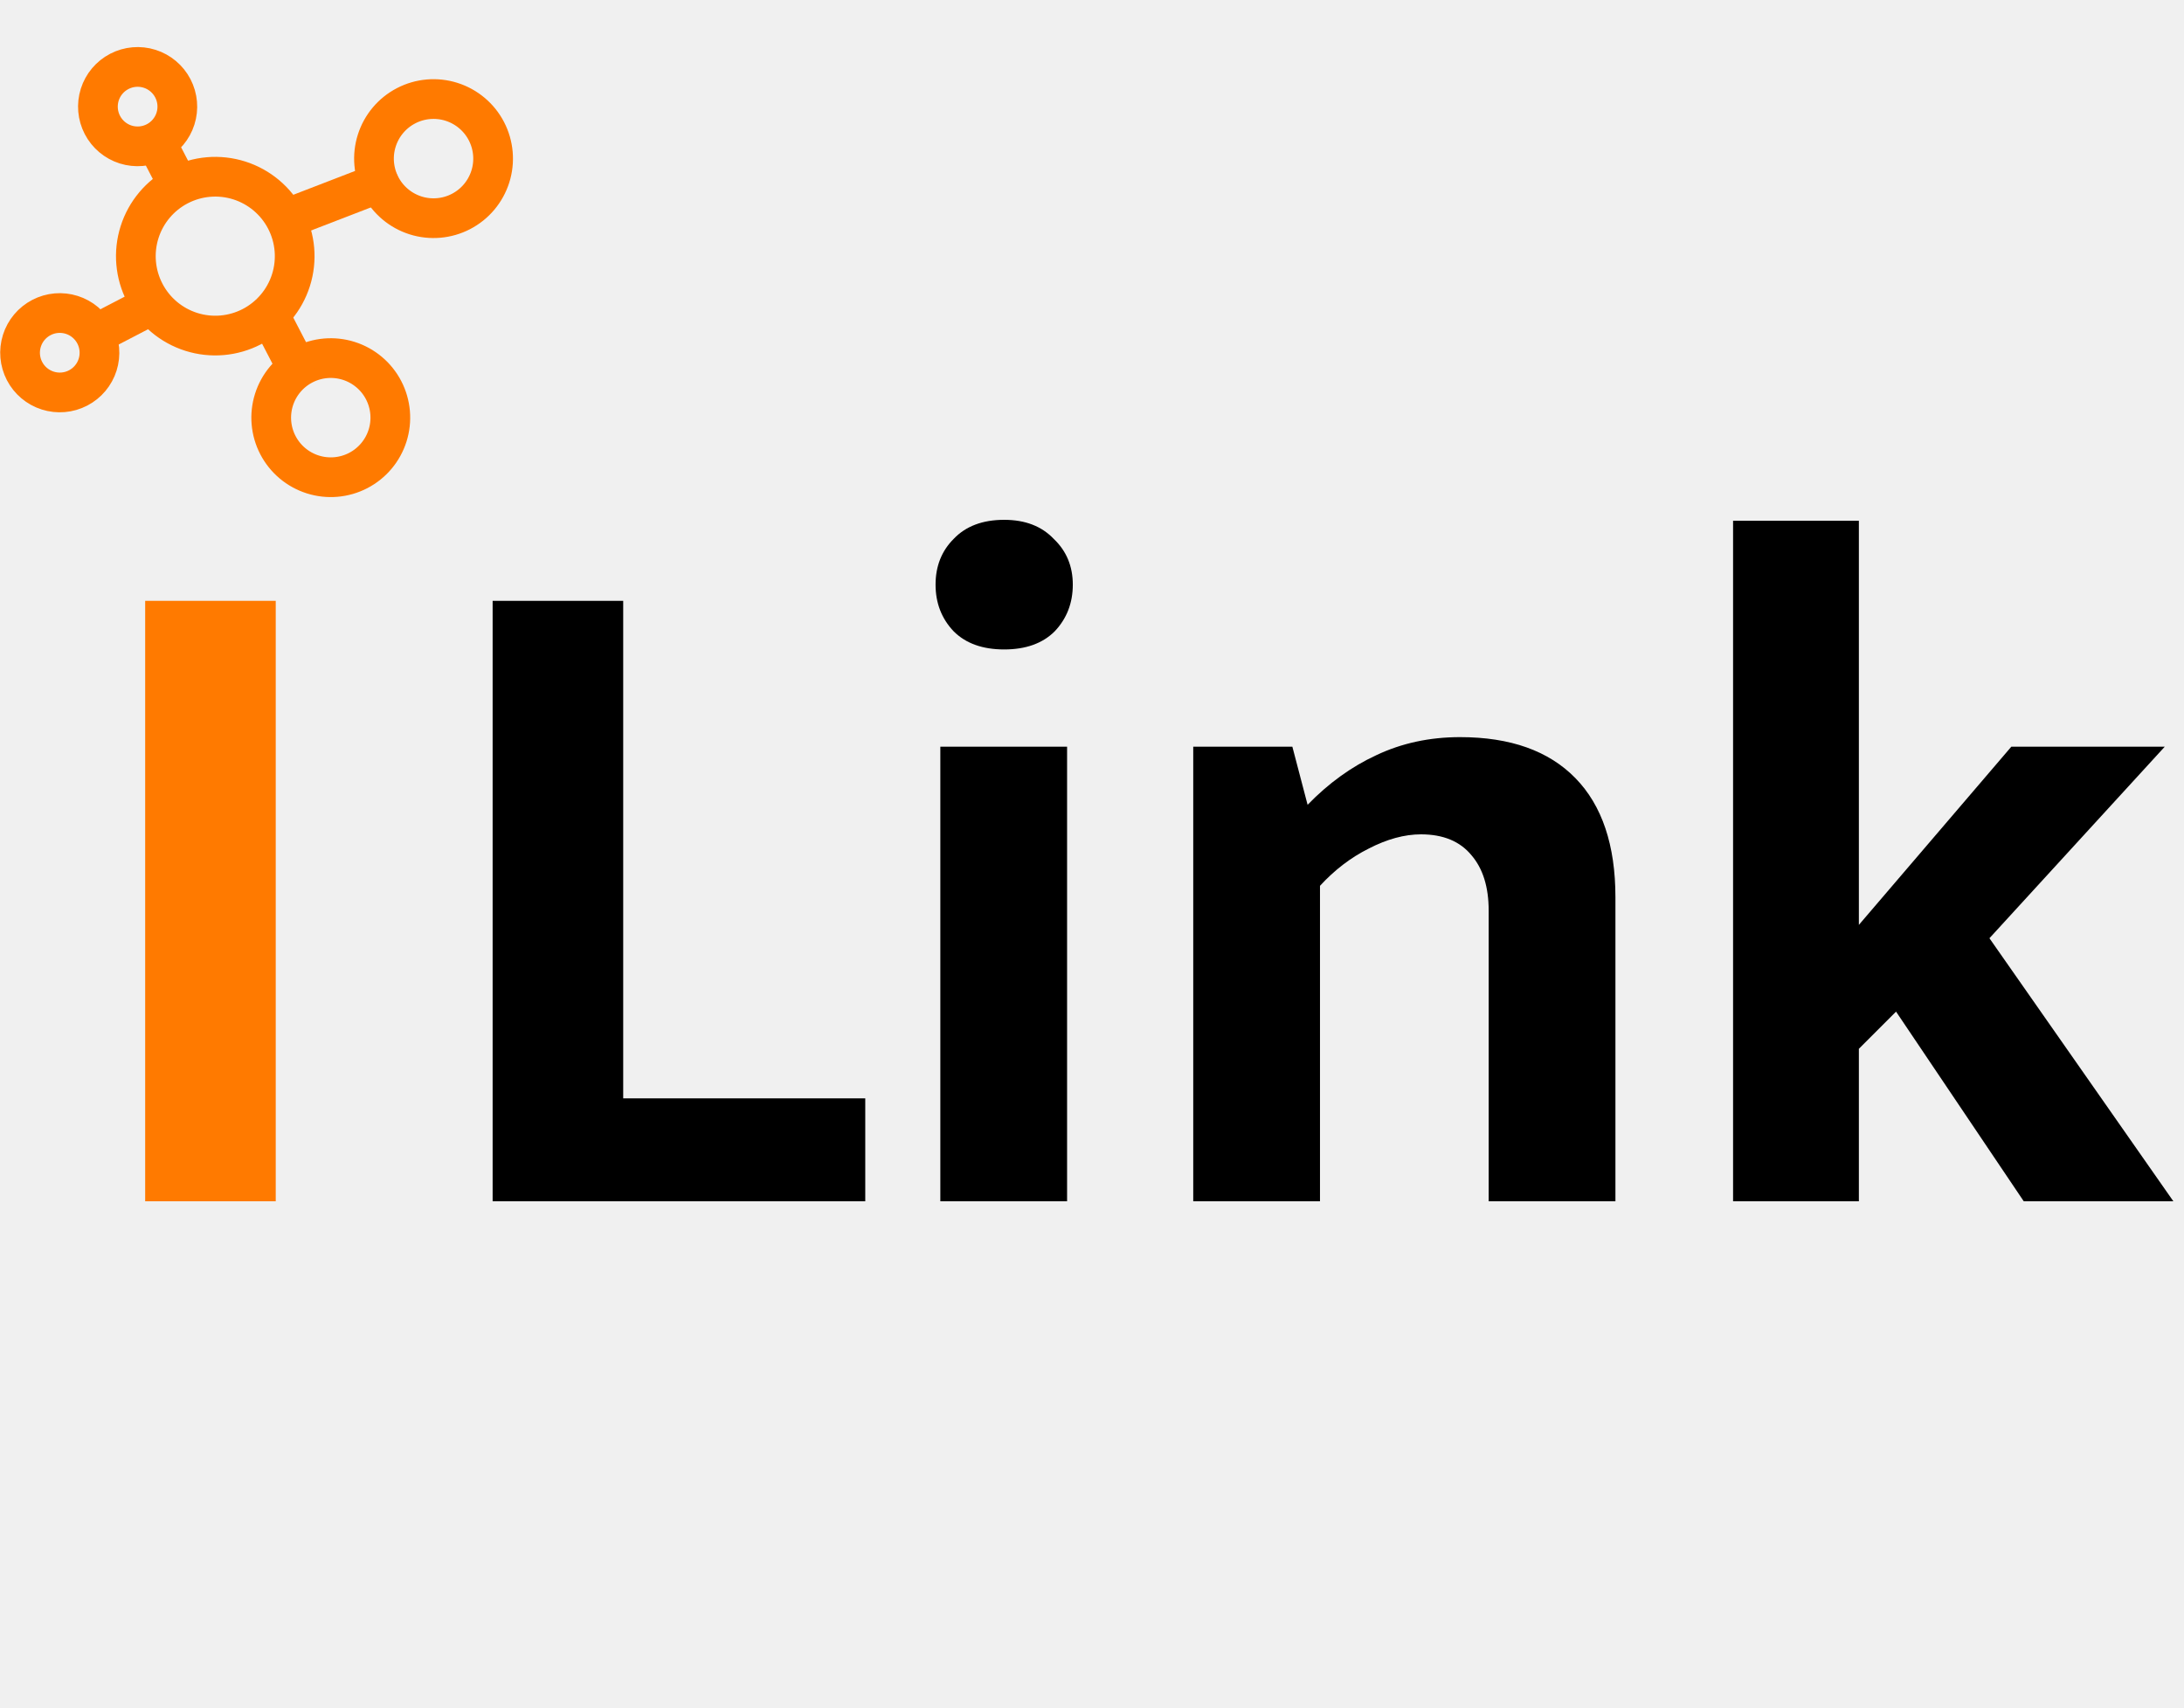
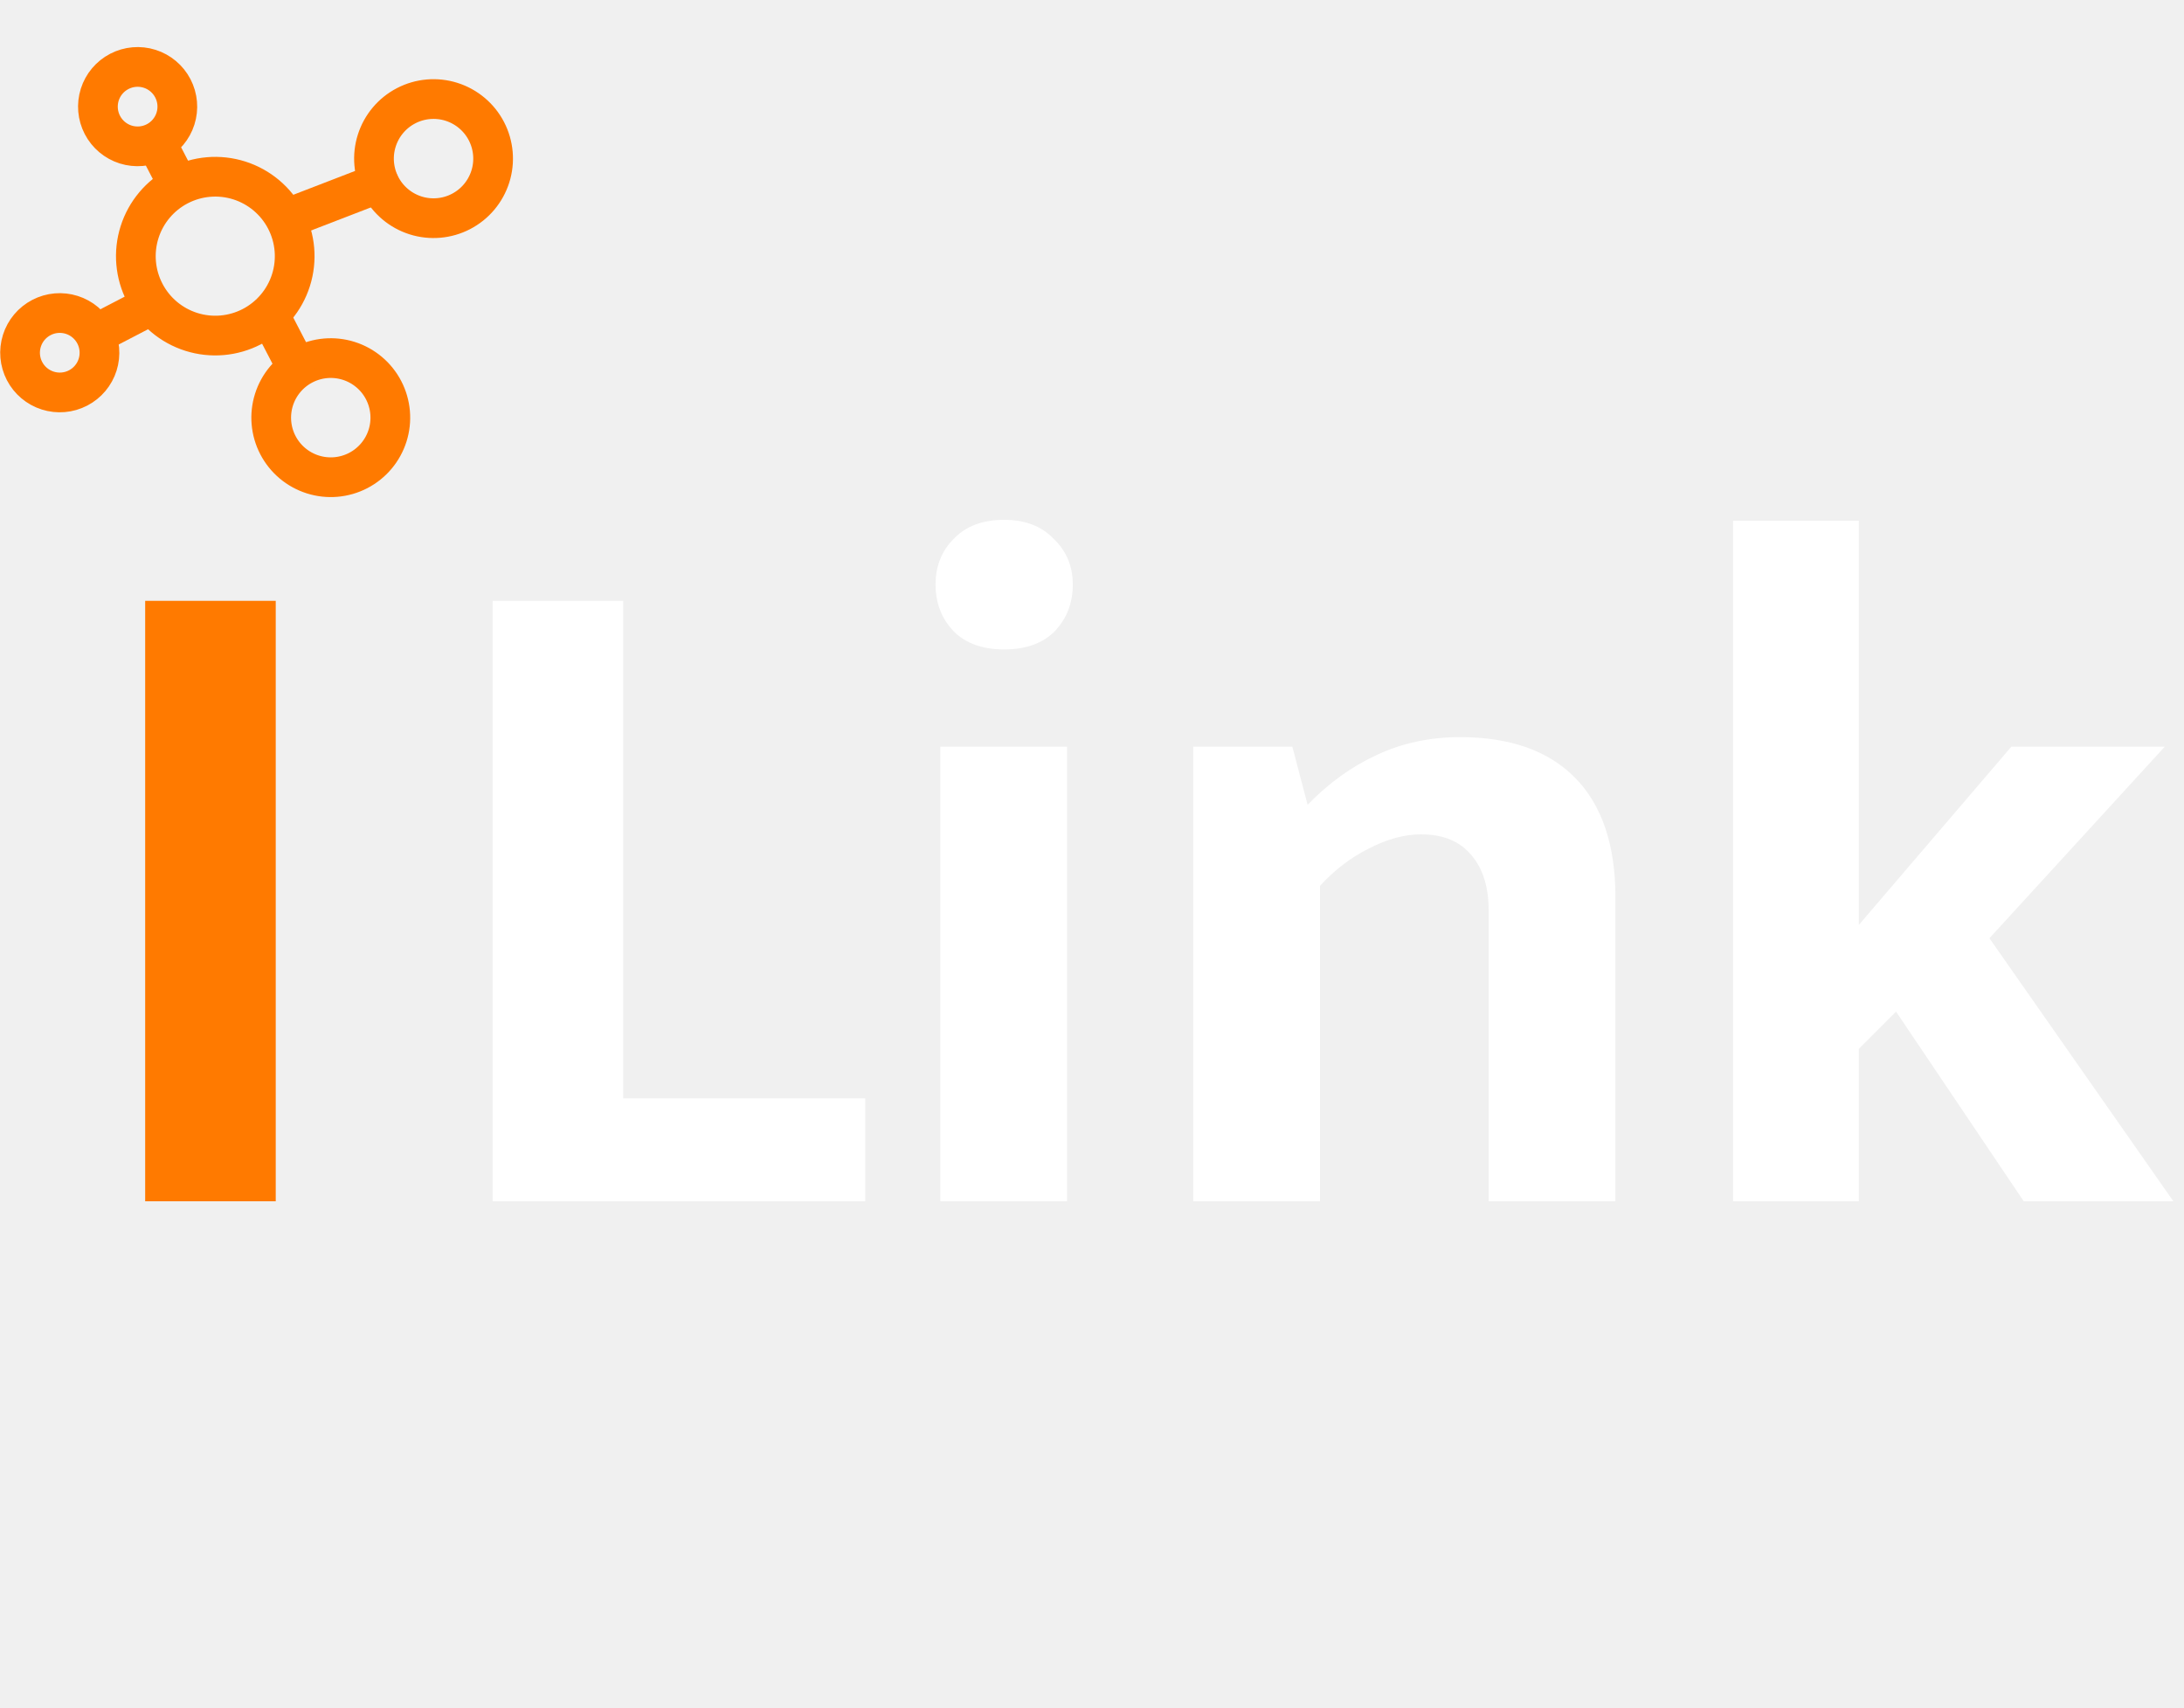
<svg xmlns="http://www.w3.org/2000/svg" width="220" height="172" viewBox="0 0 220 172" fill="none">
  <path d="M9.834 36.736C10.154 35.725 10.059 34.628 9.57 33.686C9.081 32.745 8.238 32.036 7.227 31.716C6.215 31.396 5.118 31.491 4.177 31.98C3.235 32.469 2.527 33.312 2.207 34.323C1.887 35.335 1.981 36.432 2.47 37.373C2.959 38.315 3.802 39.023 4.814 39.343C5.825 39.663 6.922 39.569 7.864 39.08C8.805 38.591 9.514 37.748 9.834 36.736ZM39.04 43.879C39.52 42.362 39.377 40.716 38.644 39.304C37.911 37.892 36.646 36.828 35.129 36.348C33.612 35.868 31.966 36.011 30.554 36.744C29.142 37.477 28.079 38.742 27.599 40.259C27.119 41.776 27.261 43.422 27.994 44.834C28.728 46.246 29.992 47.309 31.509 47.789C33.027 48.27 34.672 48.127 36.085 47.394C37.497 46.66 38.56 45.396 39.04 43.879ZM49.393 17.786C49.873 16.269 49.73 14.623 48.997 13.211C48.264 11.799 46.999 10.736 45.482 10.256C43.965 9.776 42.319 9.918 40.907 10.652C39.495 11.385 38.432 12.649 37.952 14.167C37.472 15.684 37.614 17.329 38.347 18.742C39.081 20.154 40.345 21.217 41.862 21.697C43.38 22.177 45.025 22.035 46.438 21.301C47.85 20.568 48.913 19.303 49.393 17.786ZM29.312 28.215C29.952 26.192 29.762 23.997 28.784 22.115C27.806 20.232 26.12 18.814 24.098 18.174C22.075 17.534 19.88 17.724 17.997 18.702C16.114 19.68 14.697 21.366 14.057 23.388C13.417 25.411 13.607 27.606 14.585 29.489C15.562 31.372 17.248 32.789 19.271 33.429C21.294 34.069 23.488 33.879 25.371 32.901C27.254 31.923 28.672 30.238 29.312 28.215ZM17.677 11.947C17.997 10.936 17.902 9.839 17.413 8.897C16.924 7.956 16.081 7.247 15.07 6.927C14.058 6.607 12.961 6.702 12.02 7.191C11.078 7.68 10.369 8.523 10.049 9.534C9.729 10.546 9.824 11.643 10.313 12.584C10.802 13.526 11.645 14.235 12.656 14.555C13.668 14.874 14.765 14.78 15.707 14.291C16.648 13.802 17.357 12.959 17.677 11.947Z" stroke="#FF7A00" stroke-width="4" stroke-linecap="round" stroke-linejoin="round" />
  <path d="M9.785 33.575L14.806 30.967M16.47 15.761L17.774 18.271M38.175 18.433L29.215 21.891M29.759 36.747L27.152 31.727" stroke="#FF7A00" stroke-width="4" stroke-linecap="round" stroke-linejoin="round" />
  <path d="M27.776 60.52V121H14.624V60.52H27.776Z" fill="#FF7A00" />
-   <path d="M49.624 60.52H62.776V110.632H87.16V121H49.624V60.52ZM94.722 121V75.208H107.49V121H94.722ZM101.154 65.416C98.978 65.416 97.282 64.808 96.066 63.592C94.85 62.312 94.242 60.744 94.242 58.888C94.242 57.032 94.85 55.496 96.066 54.28C97.282 53 98.978 52.36 101.154 52.36C103.266 52.36 104.93 53 106.146 54.28C107.426 55.496 108.066 57.032 108.066 58.888C108.066 60.744 107.458 62.312 106.242 63.592C105.026 64.808 103.33 65.416 101.154 65.416ZM132.966 121H120.198V75.208H130.182L131.718 81.064C133.83 78.888 136.134 77.224 138.63 76.072C141.19 74.856 144.006 74.248 147.078 74.248C152.134 74.248 156.006 75.624 158.694 78.376C161.382 81.128 162.726 85.128 162.726 90.376V121H149.958V91.72C149.958 89.352 149.382 87.496 148.23 86.152C147.078 84.744 145.382 84.04 143.142 84.04C141.478 84.04 139.718 84.52 137.862 85.48C136.07 86.376 134.438 87.624 132.966 89.224V121ZM187.249 105.64V121H174.577V52.456H187.249V93.16L202.609 75.208H218.065L200.401 94.504L218.929 121H203.857L190.993 101.896L187.249 105.64Z" fill="black" />
+   <path d="M49.624 60.52H62.776V110.632H87.16V121H49.624V60.52ZM94.722 121V75.208H107.49V121H94.722ZM101.154 65.416C98.978 65.416 97.282 64.808 96.066 63.592C94.85 62.312 94.242 60.744 94.242 58.888C94.242 57.032 94.85 55.496 96.066 54.28C97.282 53 98.978 52.36 101.154 52.36C103.266 52.36 104.93 53 106.146 54.28C107.426 55.496 108.066 57.032 108.066 58.888C108.066 60.744 107.458 62.312 106.242 63.592C105.026 64.808 103.33 65.416 101.154 65.416ZM132.966 121H120.198V75.208H130.182L131.718 81.064C133.83 78.888 136.134 77.224 138.63 76.072C141.19 74.856 144.006 74.248 147.078 74.248C152.134 74.248 156.006 75.624 158.694 78.376C161.382 81.128 162.726 85.128 162.726 90.376V121H149.958V91.72C149.958 89.352 149.382 87.496 148.23 86.152C147.078 84.744 145.382 84.04 143.142 84.04C141.478 84.04 139.718 84.52 137.862 85.48C136.07 86.376 134.438 87.624 132.966 89.224V121ZM187.249 105.64V121H174.577V52.456H187.249V93.16L202.609 75.208H218.065L200.401 94.504L218.929 121H203.857L190.993 101.896L187.249 105.64Z" fill="white" />
</svg>
